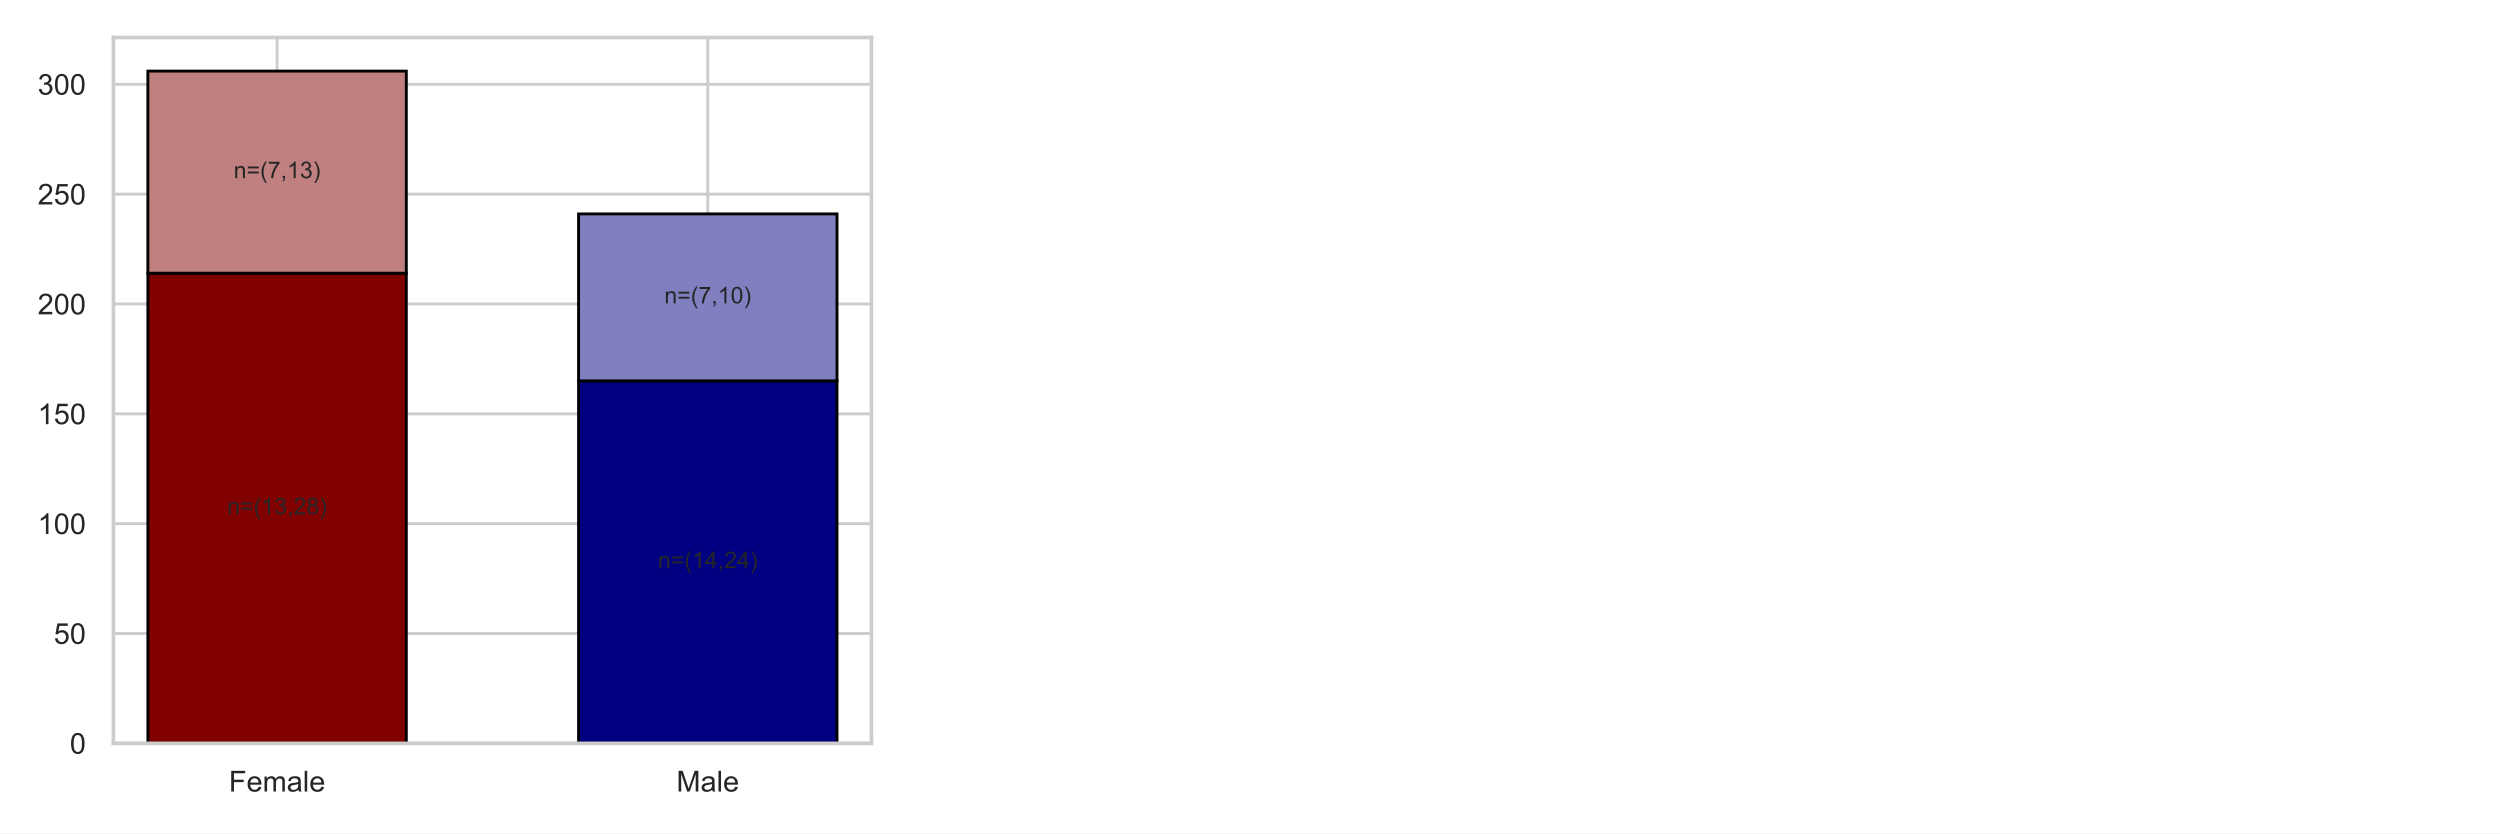
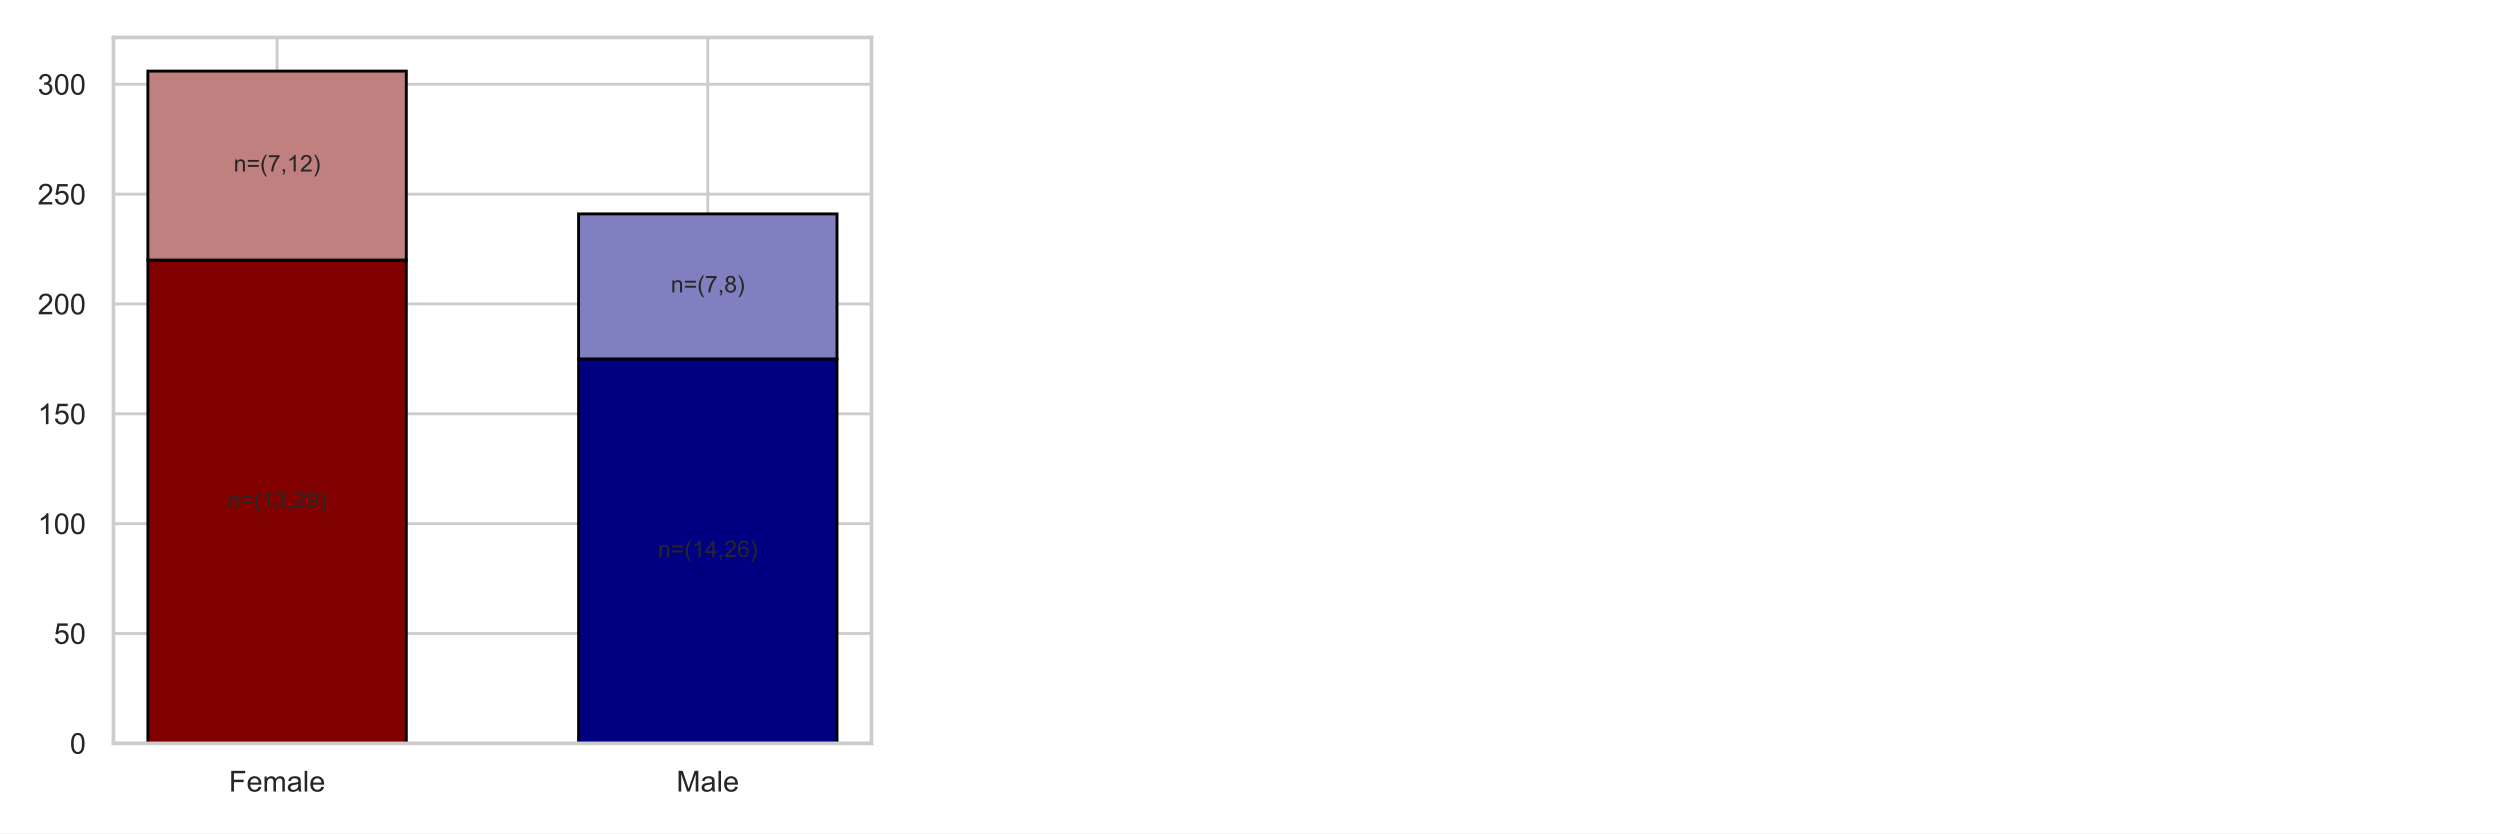
<svg xmlns="http://www.w3.org/2000/svg" xmlns:xlink="http://www.w3.org/1999/xlink" width="864pt" height="288pt" viewBox="0 0 864 288" version="1.1">
  <defs>
    <style type="text/css">*{stroke-linejoin: round; stroke-linecap: butt}</style>
  </defs>
  <g id="figure_1">
    <g id="patch_1">
      <path d="M 0 288  L 864 288  L 864 0  L 0 0  z " style="fill: #ffffff" />
    </g>
    <g id="axes_1">
      <g id="patch_2">
        <path d="M 39.2 256.9  L 301.173 256.9  L 301.173 12.96  L 39.2 12.96  z " style="fill: #ffffff" />
      </g>
      <g id="matplotlib.axis_1">
        <g id="xtick_1">
          <g id="line2d_1">
-             <path d="M 95.762 256.9  L 95.762 12.96  " clip-path="url(#p5f6c75cd1a)" style="fill: none; stroke: #cccccc; stroke-linecap: round" />
+             <path d="M 95.762 256.9  L 95.762 12.96  " clip-path="url(#p9e155474b0)" style="fill: none; stroke: #cccccc; stroke-linecap: round" />
          </g>
          <g id="text_1">
            <g style="fill: #262626" transform="translate(79.09133 273.5578) scale(0.1 -0.1)">
              <defs>
                <path id="ArialMT-46" d="M 525 0  L 525 4581  L 3616 4581  L 3616 4041  L 1131 4041  L 1131 2622  L 3281 2622  L 3281 2081  L 1131 2081  L 1131 0  L 525 0  z " transform="scale(0.015625)" />
                <path id="ArialMT-65" d="M 2694 1069  L 3275 997  Q 3138 488 2766 206  Q 2394 -75 1816 -75  Q 1088 -75 661 373  Q 234 822 234 1631  Q 234 2469 665 2931  Q 1097 3394 1784 3394  Q 2450 3394 2872 2941  Q 3294 2488 3294 1666  Q 3294 1616 3291 1516  L 816 1516  Q 847 969 1125 678  Q 1403 388 1819 388  Q 2128 388 2347 550  Q 2566 713 2694 1069  z M 847 1978  L 2700 1978  Q 2663 2397 2488 2606  Q 2219 2931 1791 2931  Q 1403 2931 1139 2672  Q 875 2413 847 1978  z " transform="scale(0.015625)" />
                <path id="ArialMT-6d" d="M 422 0  L 422 3319  L 925 3319  L 925 2853  Q 1081 3097 1340 3245  Q 1600 3394 1931 3394  Q 2300 3394 2536 3241  Q 2772 3088 2869 2813  Q 3263 3394 3894 3394  Q 4388 3394 4653 3120  Q 4919 2847 4919 2278  L 4919 0  L 4359 0  L 4359 2091  Q 4359 2428 4304 2576  Q 4250 2725 4106 2815  Q 3963 2906 3769 2906  Q 3419 2906 3187 2673  Q 2956 2441 2956 1928  L 2956 0  L 2394 0  L 2394 2156  Q 2394 2531 2256 2718  Q 2119 2906 1806 2906  Q 1569 2906 1367 2781  Q 1166 2656 1075 2415  Q 984 2175 984 1722  L 984 0  L 422 0  z " transform="scale(0.015625)" />
                <path id="ArialMT-61" d="M 2588 409  Q 2275 144 1986 34  Q 1697 -75 1366 -75  Q 819 -75 525 192  Q 231 459 231 875  Q 231 1119 342 1320  Q 453 1522 633 1644  Q 813 1766 1038 1828  Q 1203 1872 1538 1913  Q 2219 1994 2541 2106  Q 2544 2222 2544 2253  Q 2544 2597 2384 2738  Q 2169 2928 1744 2928  Q 1347 2928 1158 2789  Q 969 2650 878 2297  L 328 2372  Q 403 2725 575 2942  Q 747 3159 1072 3276  Q 1397 3394 1825 3394  Q 2250 3394 2515 3294  Q 2781 3194 2906 3042  Q 3031 2891 3081 2659  Q 3109 2516 3109 2141  L 3109 1391  Q 3109 606 3145 398  Q 3181 191 3288 0  L 2700 0  Q 2613 175 2588 409  z M 2541 1666  Q 2234 1541 1622 1453  Q 1275 1403 1131 1340  Q 988 1278 909 1158  Q 831 1038 831 891  Q 831 666 1001 516  Q 1172 366 1500 366  Q 1825 366 2078 508  Q 2331 650 2450 897  Q 2541 1088 2541 1459  L 2541 1666  z " transform="scale(0.015625)" />
                <path id="ArialMT-6c" d="M 409 0  L 409 4581  L 972 4581  L 972 0  L 409 0  z " transform="scale(0.015625)" />
              </defs>
              <use xlink:href="#ArialMT-46" />
              <use xlink:href="#ArialMT-65" transform="translate(61.08398 0)" />
              <use xlink:href="#ArialMT-6d" transform="translate(116.6992 0)" />
              <use xlink:href="#ArialMT-61" transform="translate(200 0)" />
              <use xlink:href="#ArialMT-6c" transform="translate(255.6152 0)" />
              <use xlink:href="#ArialMT-65" transform="translate(277.832 0)" />
            </g>
          </g>
        </g>
        <g id="xtick_2">
          <g id="line2d_2">
-             <path d="M 244.611 256.9  L 244.611 12.96  " clip-path="url(#p5f6c75cd1a)" style="fill: none; stroke: #cccccc; stroke-linecap: round" />
+             <path d="M 244.611 256.9  L 244.611 12.96  " clip-path="url(#p9e155474b0)" style="fill: none; stroke: #cccccc; stroke-linecap: round" />
          </g>
          <g id="text_2">
            <g style="fill: #262626" transform="translate(233.7742 273.5578) scale(0.1 -0.1)">
              <defs>
                <path id="ArialMT-4d" d="M 475 0  L 475 4581  L 1388 4581  L 2472 1338  Q 2622 884 2691 659  Q 2769 909 2934 1394  L 4031 4581  L 4847 4581  L 4847 0  L 4263 0  L 4263 3834  L 2931 0  L 2384 0  L 1059 3900  L 1059 0  L 475 0  z " transform="scale(0.015625)" />
              </defs>
              <use xlink:href="#ArialMT-4d" />
              <use xlink:href="#ArialMT-61" transform="translate(83.30078 0)" />
              <use xlink:href="#ArialMT-6c" transform="translate(138.916 0)" />
              <use xlink:href="#ArialMT-65" transform="translate(161.1328 0)" />
            </g>
          </g>
        </g>
      </g>
      <g id="matplotlib.axis_2">
        <g id="ytick_1">
          <g id="line2d_3">
-             <path d="M 39.2 256.9  L 301.173 256.9  " clip-path="url(#p5f6c75cd1a)" style="fill: none; stroke: #cccccc; stroke-linecap: round" />
+             <path d="M 39.2 256.9  L 301.173 256.9  " clip-path="url(#p9e155474b0)" style="fill: none; stroke: #cccccc; stroke-linecap: round" />
          </g>
          <g id="text_3">
            <g style="fill: #262626" transform="translate(24.13906 260.4789) scale(0.1 -0.1)">
              <defs>
                <path id="ArialMT-30" d="M 266 2259  Q 266 3072 433 3567  Q 600 4063 929 4331  Q 1259 4600 1759 4600  Q 2128 4600 2406 4451  Q 2684 4303 2865 4023  Q 3047 3744 3150 3342  Q 3253 2941 3253 2259  Q 3253 1453 3087 958  Q 2922 463 2592 192  Q 2263 -78 1759 -78  Q 1097 -78 719 397  Q 266 969 266 2259  z M 844 2259  Q 844 1131 1108 757  Q 1372 384 1759 384  Q 2147 384 2411 759  Q 2675 1134 2675 2259  Q 2675 3391 2411 3762  Q 2147 4134 1753 4134  Q 1366 4134 1134 3806  Q 844 3388 844 2259  z " transform="scale(0.015625)" />
              </defs>
              <use xlink:href="#ArialMT-30" />
            </g>
          </g>
        </g>
        <g id="ytick_2">
          <g id="line2d_4">
-             <path d="M 39.2 218.939  L 301.173 218.939  " clip-path="url(#p5f6c75cd1a)" style="fill: none; stroke: #cccccc; stroke-linecap: round" />
+             <path d="M 39.2 218.939  L 301.173 218.939  " clip-path="url(#p9e155474b0)" style="fill: none; stroke: #cccccc; stroke-linecap: round" />
          </g>
          <g id="text_4">
            <g style="fill: #262626" transform="translate(18.57812 222.5175) scale(0.1 -0.1)">
              <defs>
                <path id="ArialMT-35" d="M 266 1200  L 856 1250  Q 922 819 1161 601  Q 1400 384 1738 384  Q 2144 384 2425 690  Q 2706 997 2706 1503  Q 2706 1984 2436 2262  Q 2166 2541 1728 2541  Q 1456 2541 1237 2417  Q 1019 2294 894 2097  L 366 2166  L 809 4519  L 3088 4519  L 3088 3981  L 1259 3981  L 1013 2750  Q 1425 3038 1878 3038  Q 2478 3038 2890 2622  Q 3303 2206 3303 1553  Q 3303 931 2941 478  Q 2500 -78 1738 -78  Q 1113 -78 717 272  Q 322 622 266 1200  z " transform="scale(0.015625)" />
              </defs>
              <use xlink:href="#ArialMT-35" />
              <use xlink:href="#ArialMT-30" transform="translate(55.61523 0)" />
            </g>
          </g>
        </g>
        <g id="ytick_3">
          <g id="line2d_5">
-             <path d="M 39.2 180.977  L 301.173 180.977  " clip-path="url(#p5f6c75cd1a)" style="fill: none; stroke: #cccccc; stroke-linecap: round" />
+             <path d="M 39.2 180.977  L 301.173 180.977  " clip-path="url(#p9e155474b0)" style="fill: none; stroke: #cccccc; stroke-linecap: round" />
          </g>
          <g id="text_5">
            <g style="fill: #262626" transform="translate(13.01719 184.5561) scale(0.1 -0.1)">
              <defs>
                <path id="ArialMT-31" d="M 2384 0  L 1822 0  L 1822 3584  Q 1619 3391 1289 3197  Q 959 3003 697 2906  L 697 3450  Q 1169 3672 1522 3987  Q 1875 4303 2022 4600  L 2384 4600  L 2384 0  z " transform="scale(0.015625)" />
              </defs>
              <use xlink:href="#ArialMT-31" />
              <use xlink:href="#ArialMT-30" transform="translate(55.61523 0)" />
              <use xlink:href="#ArialMT-30" transform="translate(111.2305 0)" />
            </g>
          </g>
        </g>
        <g id="ytick_4">
          <g id="line2d_6">
-             <path d="M 39.2 143.016  L 301.173 143.016  " clip-path="url(#p5f6c75cd1a)" style="fill: none; stroke: #cccccc; stroke-linecap: round" />
+             <path d="M 39.2 143.016  L 301.173 143.016  " clip-path="url(#p9e155474b0)" style="fill: none; stroke: #cccccc; stroke-linecap: round" />
          </g>
          <g id="text_6">
            <g style="fill: #262626" transform="translate(13.01719 146.5947) scale(0.1 -0.1)">
              <use xlink:href="#ArialMT-31" />
              <use xlink:href="#ArialMT-35" transform="translate(55.61523 0)" />
              <use xlink:href="#ArialMT-30" transform="translate(111.2305 0)" />
            </g>
          </g>
        </g>
        <g id="ytick_5">
          <g id="line2d_7">
-             <path d="M 39.2 105.054  L 301.173 105.054  " clip-path="url(#p5f6c75cd1a)" style="fill: none; stroke: #cccccc; stroke-linecap: round" />
+             <path d="M 39.2 105.054  L 301.173 105.054  " clip-path="url(#p9e155474b0)" style="fill: none; stroke: #cccccc; stroke-linecap: round" />
          </g>
          <g id="text_7">
            <g style="fill: #262626" transform="translate(13.01719 108.6333) scale(0.1 -0.1)">
              <defs>
                <path id="ArialMT-32" d="M 3222 541  L 3222 0  L 194 0  Q 188 203 259 391  Q 375 700 629 1000  Q 884 1300 1366 1694  Q 2113 2306 2375 2664  Q 2638 3022 2638 3341  Q 2638 3675 2398 3904  Q 2159 4134 1775 4134  Q 1369 4134 1125 3890  Q 881 3647 878 3216  L 300 3275  Q 359 3922 746 4261  Q 1134 4600 1788 4600  Q 2447 4600 2831 4234  Q 3216 3869 3216 3328  Q 3216 3053 3103 2787  Q 2991 2522 2730 2228  Q 2469 1934 1863 1422  Q 1356 997 1212 845  Q 1069 694 975 541  L 3222 541  z " transform="scale(0.015625)" />
              </defs>
              <use xlink:href="#ArialMT-32" />
              <use xlink:href="#ArialMT-30" transform="translate(55.61523 0)" />
              <use xlink:href="#ArialMT-30" transform="translate(111.2305 0)" />
            </g>
          </g>
        </g>
        <g id="ytick_6">
          <g id="line2d_8">
-             <path d="M 39.2 67.093  L 301.173 67.093  " clip-path="url(#p5f6c75cd1a)" style="fill: none; stroke: #cccccc; stroke-linecap: round" />
+             <path d="M 39.2 67.093  L 301.173 67.093  " clip-path="url(#p9e155474b0)" style="fill: none; stroke: #cccccc; stroke-linecap: round" />
          </g>
          <g id="text_8">
            <g style="fill: #262626" transform="translate(13.01719 70.67187) scale(0.1 -0.1)">
              <use xlink:href="#ArialMT-32" />
              <use xlink:href="#ArialMT-35" transform="translate(55.61523 0)" />
              <use xlink:href="#ArialMT-30" transform="translate(111.2305 0)" />
            </g>
          </g>
        </g>
        <g id="ytick_7">
          <g id="line2d_9">
-             <path d="M 39.2 29.132  L 301.173 29.132  " clip-path="url(#p5f6c75cd1a)" style="fill: none; stroke: #cccccc; stroke-linecap: round" />
+             <path d="M 39.2 29.132  L 301.173 29.132  " clip-path="url(#p9e155474b0)" style="fill: none; stroke: #cccccc; stroke-linecap: round" />
          </g>
          <g id="text_9">
            <g style="fill: #262626" transform="translate(13.01719 32.71047) scale(0.1 -0.1)">
              <defs>
                <path id="ArialMT-33" d="M 269 1209  L 831 1284  Q 928 806 1161 595  Q 1394 384 1728 384  Q 2125 384 2398 659  Q 2672 934 2672 1341  Q 2672 1728 2419 1979  Q 2166 2231 1775 2231  Q 1616 2231 1378 2169  L 1441 2663  Q 1497 2656 1531 2656  Q 1891 2656 2178 2843  Q 2466 3031 2466 3422  Q 2466 3731 2256 3934  Q 2047 4138 1716 4138  Q 1388 4138 1169 3931  Q 950 3725 888 3313  L 325 3413  Q 428 3978 793 4289  Q 1159 4600 1703 4600  Q 2078 4600 2393 4439  Q 2709 4278 2876 4000  Q 3044 3722 3044 3409  Q 3044 3113 2884 2869  Q 2725 2625 2413 2481  Q 2819 2388 3044 2092  Q 3269 1797 3269 1353  Q 3269 753 2831 336  Q 2394 -81 1725 -81  Q 1122 -81 723 278  Q 325 638 269 1209  z " transform="scale(0.015625)" />
              </defs>
              <use xlink:href="#ArialMT-33" />
              <use xlink:href="#ArialMT-30" transform="translate(55.61523 0)" />
              <use xlink:href="#ArialMT-30" transform="translate(111.2305 0)" />
            </g>
          </g>
        </g>
      </g>
      <g id="patch_3">
-         <path d="M 51.108 256.9  L 140.417 256.9  L 140.417 94.425  L 51.108 94.425  z " clip-path="url(#p5f6c75cd1a)" style="fill: #800000; stroke: #000000; stroke-linejoin: miter" />
+         <path d="M 51.108 256.9  L 140.417 256.9  L 140.417 89.87  L 51.108 89.87  z " clip-path="url(#p9e155474b0)" style="fill: #800000; stroke: #000000; stroke-linejoin: miter" />
      </g>
      <g id="patch_4">
-         <path d="M 199.956 256.9  L 289.265 256.9  L 289.265 131.627  L 199.956 131.627  z " clip-path="url(#p5f6c75cd1a)" style="fill: #000080; stroke: #000000; stroke-linejoin: miter" />
+         <path d="M 199.956 256.9  L 289.265 256.9  L 289.265 124.035  L 199.956 124.035  z " clip-path="url(#p9e155474b0)" style="fill: #000080; stroke: #000000; stroke-linejoin: miter" />
      </g>
      <g id="patch_5">
-         <path d="M 51.108 94.425  L 140.417 94.425  L 140.417 24.576  L 51.108 24.576  z " clip-path="url(#p5f6c75cd1a)" style="fill: #c08080; stroke: #000000; stroke-linejoin: miter" />
+         <path d="M 51.108 89.87  L 140.417 89.87  L 140.417 24.576  L 51.108 24.576  z " clip-path="url(#p9e155474b0)" style="fill: #c08080; stroke: #000000; stroke-linejoin: miter" />
      </g>
      <g id="patch_6">
-         <path d="M 199.956 131.627  L 289.265 131.627  L 289.265 73.926  L 199.956 73.926  z " clip-path="url(#p5f6c75cd1a)" style="fill: #8080c0; stroke: #000000; stroke-linejoin: miter" />
+         <path d="M 199.956 124.035  L 289.265 124.035  L 289.265 73.926  L 199.956 73.926  z " clip-path="url(#p9e155474b0)" style="fill: #8080c0; stroke: #000000; stroke-linejoin: miter" />
      </g>
      <g id="patch_7">
        <path d="M 39.2 256.9  L 39.2 12.96  " style="fill: none; stroke: #cccccc; stroke-width: 1.25; stroke-linejoin: miter; stroke-linecap: square" />
      </g>
      <g id="patch_8">
        <path d="M 301.173 256.9  L 301.173 12.96  " style="fill: none; stroke: #cccccc; stroke-width: 1.25; stroke-linejoin: miter; stroke-linecap: square" />
      </g>
      <g id="patch_9">
        <path d="M 39.2 256.9  L 301.173 256.9  " style="fill: none; stroke: #cccccc; stroke-width: 1.25; stroke-linejoin: miter; stroke-linecap: square" />
      </g>
      <g id="patch_10">
        <path d="M 39.2 12.96  L 301.173 12.96  " style="fill: none; stroke: #cccccc; stroke-width: 1.25; stroke-linejoin: miter; stroke-linecap: square" />
      </g>
      <g id="text_10">
-         <g style="fill: #262626" transform="translate(78.5293 177.7326) scale(0.08 -0.08)">
+         <g style="fill: #262626" transform="translate(78.5293 175.4549) scale(0.08 -0.08)">
          <defs>
            <path id="ArialMT-6e" d="M 422 0  L 422 3319  L 928 3319  L 928 2847  Q 1294 3394 1984 3394  Q 2284 3394 2536 3286  Q 2788 3178 2913 3003  Q 3038 2828 3088 2588  Q 3119 2431 3119 2041  L 3119 0  L 2556 0  L 2556 2019  Q 2556 2363 2490 2533  Q 2425 2703 2258 2804  Q 2091 2906 1866 2906  Q 1506 2906 1245 2678  Q 984 2450 984 1813  L 984 0  L 422 0  z " transform="scale(0.015625)" />
            <path id="ArialMT-3d" d="M 3381 2694  L 356 2694  L 356 3219  L 3381 3219  L 3381 2694  z M 3381 1303  L 356 1303  L 356 1828  L 3381 1828  L 3381 1303  z " transform="scale(0.015625)" />
            <path id="ArialMT-28" d="M 1497 -1347  Q 1031 -759 709 28  Q 388 816 388 1659  Q 388 2403 628 3084  Q 909 3875 1497 4659  L 1900 4659  Q 1522 4009 1400 3731  Q 1209 3300 1100 2831  Q 966 2247 966 1656  Q 966 153 1900 -1347  L 1497 -1347  z " transform="scale(0.015625)" />
            <path id="ArialMT-2c" d="M 569 0  L 569 641  L 1209 641  L 1209 0  Q 1209 -353 1084 -570  Q 959 -788 688 -906  L 531 -666  Q 709 -588 793 -436  Q 878 -284 888 0  L 569 0  z " transform="scale(0.015625)" />
-             <path id="ArialMT-38" d="M 1131 2484  Q 781 2613 612 2850  Q 444 3088 444 3419  Q 444 3919 803 4259  Q 1163 4600 1759 4600  Q 2359 4600 2725 4251  Q 3091 3903 3091 3403  Q 3091 3084 2923 2848  Q 2756 2613 2416 2484  Q 2838 2347 3058 2040  Q 3278 1734 3278 1309  Q 3278 722 2862 322  Q 2447 -78 1769 -78  Q 1091 -78 675 323  Q 259 725 259 1325  Q 259 1772 486 2073  Q 713 2375 1131 2484  z M 1019 3438  Q 1019 3113 1228 2906  Q 1438 2700 1772 2700  Q 2097 2700 2305 2904  Q 2513 3109 2513 3406  Q 2513 3716 2298 3927  Q 2084 4138 1766 4138  Q 1444 4138 1231 3931  Q 1019 3725 1019 3438  z M 838 1322  Q 838 1081 952 856  Q 1066 631 1291 507  Q 1516 384 1775 384  Q 2178 384 2440 643  Q 2703 903 2703 1303  Q 2703 1709 2433 1975  Q 2163 2241 1756 2241  Q 1359 2241 1098 1978  Q 838 1716 838 1322  z " transform="scale(0.015625)" />
+             <path id="ArialMT-39" d="M 350 1059  L 891 1109  Q 959 728 1153 556  Q 1347 384 1650 384  Q 1909 384 2104 503  Q 2300 622 2425 820  Q 2550 1019 2634 1356  Q 2719 1694 2719 2044  Q 2719 2081 2716 2156  Q 2547 1888 2255 1720  Q 1963 1553 1622 1553  Q 1053 1553 659 1965  Q 266 2378 266 3053  Q 266 3750 677 4175  Q 1088 4600 1706 4600  Q 2153 4600 2523 4359  Q 2894 4119 3086 3673  Q 3278 3228 3278 2384  Q 3278 1506 3087 986  Q 2897 466 2520 194  Q 2144 -78 1638 -78  Q 1100 -78 759 220  Q 419 519 350 1059  z M 2653 3081  Q 2653 3566 2395 3850  Q 2138 4134 1775 4134  Q 1400 4134 1122 3828  Q 844 3522 844 3034  Q 844 2597 1108 2323  Q 1372 2050 1759 2050  Q 2150 2050 2401 2323  Q 2653 2597 2653 3081  z " transform="scale(0.015625)" />
            <path id="ArialMT-29" d="M 791 -1347  L 388 -1347  Q 1322 153 1322 1656  Q 1322 2244 1188 2822  Q 1081 3291 891 3722  Q 769 4003 388 4659  L 791 4659  Q 1378 3875 1659 3084  Q 1900 2403 1900 1659  Q 1900 816 1576 28  Q 1253 -759 791 -1347  z " transform="scale(0.015625)" />
          </defs>
          <use xlink:href="#ArialMT-6e" />
          <use xlink:href="#ArialMT-3d" transform="translate(55.61523 0)" />
          <use xlink:href="#ArialMT-28" transform="translate(114.0137 0)" />
          <use xlink:href="#ArialMT-31" transform="translate(147.3145 0)" />
          <use xlink:href="#ArialMT-33" transform="translate(202.9297 0)" />
          <use xlink:href="#ArialMT-2c" transform="translate(258.5449 0)" />
          <use xlink:href="#ArialMT-32" transform="translate(286.3281 0)" />
-           <use xlink:href="#ArialMT-38" transform="translate(341.9434 0)" />
+           <use xlink:href="#ArialMT-39" transform="translate(341.9434 0)" />
          <use xlink:href="#ArialMT-29" transform="translate(397.5586 0)" />
        </g>
      </g>
      <g id="text_11">
-         <g style="fill: #262626" transform="translate(227.3778 196.3337) scale(0.08 -0.08)">
+         <g style="fill: #262626" transform="translate(227.3778 192.5375) scale(0.08 -0.08)">
          <defs>
            <path id="ArialMT-34" d="M 2069 0  L 2069 1097  L 81 1097  L 81 1613  L 2172 4581  L 2631 4581  L 2631 1613  L 3250 1613  L 3250 1097  L 2631 1097  L 2631 0  L 2069 0  z M 2069 1613  L 2069 3678  L 634 1613  L 2069 1613  z " transform="scale(0.015625)" />
+             <path id="ArialMT-36" d="M 3184 3459  L 2625 3416  Q 2550 3747 2413 3897  Q 2184 4138 1850 4138  Q 1581 4138 1378 3988  Q 1113 3794 959 3422  Q 806 3050 800 2363  Q 1003 2672 1297 2822  Q 1591 2972 1913 2972  Q 2475 2972 2870 2558  Q 3266 2144 3266 1488  Q 3266 1056 3080 686  Q 2894 316 2569 119  Q 2244 -78 1831 -78  Q 1128 -78 684 439  Q 241 956 241 2144  Q 241 3472 731 4075  Q 1159 4600 1884 4600  Q 2425 4600 2770 4297  Q 3116 3994 3184 3459  z M 888 1484  Q 888 1194 1011 928  Q 1134 663 1356 523  Q 1578 384 1822 384  Q 2178 384 2434 671  Q 2691 959 2691 1453  Q 2691 1928 2437 2201  Q 2184 2475 1800 2475  Q 1419 2475 1153 2201  Q 888 1928 888 1484  z " transform="scale(0.015625)" />
          </defs>
          <use xlink:href="#ArialMT-6e" />
          <use xlink:href="#ArialMT-3d" transform="translate(55.61523 0)" />
          <use xlink:href="#ArialMT-28" transform="translate(114.0137 0)" />
          <use xlink:href="#ArialMT-31" transform="translate(147.3145 0)" />
          <use xlink:href="#ArialMT-34" transform="translate(202.9297 0)" />
          <use xlink:href="#ArialMT-2c" transform="translate(258.5449 0)" />
          <use xlink:href="#ArialMT-32" transform="translate(286.3281 0)" />
-           <use xlink:href="#ArialMT-34" transform="translate(341.9434 0)" />
+           <use xlink:href="#ArialMT-36" transform="translate(341.9434 0)" />
          <use xlink:href="#ArialMT-29" transform="translate(397.5586 0)" />
        </g>
      </g>
      <g id="text_12">
-         <g style="fill: #262626" transform="translate(80.75367 61.57068) scale(0.08 -0.08)">
+         <g style="fill: #262626" transform="translate(80.75367 59.293) scale(0.08 -0.08)">
          <defs>
            <path id="ArialMT-37" d="M 303 3981  L 303 4522  L 3269 4522  L 3269 4084  Q 2831 3619 2401 2847  Q 1972 2075 1738 1259  Q 1569 684 1522 0  L 944 0  Q 953 541 1156 1306  Q 1359 2072 1739 2783  Q 2119 3494 2547 3981  L 303 3981  z " transform="scale(0.015625)" />
          </defs>
          <use xlink:href="#ArialMT-6e" />
          <use xlink:href="#ArialMT-3d" transform="translate(55.61523 0)" />
          <use xlink:href="#ArialMT-28" transform="translate(114.0137 0)" />
          <use xlink:href="#ArialMT-37" transform="translate(147.3145 0)" />
          <use xlink:href="#ArialMT-2c" transform="translate(202.9297 0)" />
          <use xlink:href="#ArialMT-31" transform="translate(230.7129 0)" />
-           <use xlink:href="#ArialMT-33" transform="translate(286.3281 0)" />
+           <use xlink:href="#ArialMT-32" transform="translate(286.3281 0)" />
          <use xlink:href="#ArialMT-29" transform="translate(341.9434 0)" />
        </g>
      </g>
      <g id="text_13">
-         <g style="fill: #262626" transform="translate(229.6022 104.8467) scale(0.08 -0.08)">
+         <g style="fill: #262626" transform="translate(231.8265 101.0505) scale(0.08 -0.08)">
+           <defs>
+             <path id="ArialMT-38" d="M 1131 2484  Q 781 2613 612 2850  Q 444 3088 444 3419  Q 444 3919 803 4259  Q 1163 4600 1759 4600  Q 2359 4600 2725 4251  Q 3091 3903 3091 3403  Q 3091 3084 2923 2848  Q 2756 2613 2416 2484  Q 2838 2347 3058 2040  Q 3278 1734 3278 1309  Q 3278 722 2862 322  Q 2447 -78 1769 -78  Q 1091 -78 675 323  Q 259 725 259 1325  Q 259 1772 486 2073  Q 713 2375 1131 2484  z M 1019 3438  Q 1019 3113 1228 2906  Q 1438 2700 1772 2700  Q 2097 2700 2305 2904  Q 2513 3109 2513 3406  Q 2513 3716 2298 3927  Q 2084 4138 1766 4138  Q 1444 4138 1231 3931  Q 1019 3725 1019 3438  z M 838 1322  Q 838 1081 952 856  Q 1066 631 1291 507  Q 1516 384 1775 384  Q 2178 384 2440 643  Q 2703 903 2703 1303  Q 2703 1709 2433 1975  Q 2163 2241 1756 2241  Q 1359 2241 1098 1978  Q 838 1716 838 1322  z " transform="scale(0.015625)" />
+           </defs>
          <use xlink:href="#ArialMT-6e" />
          <use xlink:href="#ArialMT-3d" transform="translate(55.61523 0)" />
          <use xlink:href="#ArialMT-28" transform="translate(114.0137 0)" />
          <use xlink:href="#ArialMT-37" transform="translate(147.3145 0)" />
          <use xlink:href="#ArialMT-2c" transform="translate(202.9297 0)" />
-           <use xlink:href="#ArialMT-31" transform="translate(230.7129 0)" />
-           <use xlink:href="#ArialMT-30" transform="translate(286.3281 0)" />
-           <use xlink:href="#ArialMT-29" transform="translate(341.9434 0)" />
+           <use xlink:href="#ArialMT-38" transform="translate(230.7129 0)" />
+           <use xlink:href="#ArialMT-29" transform="translate(286.3281 0)" />
        </g>
      </g>
    </g>
    <g id="axes_2" />
    <g id="axes_3" />
  </g>
  <defs>
-     <clipPath id="p5f6c75cd1a">
+     <clipPath id="p9e155474b0">
      <rect x="39.2" y="12.96" width="261.973" height="243.94" />
    </clipPath>
  </defs>
</svg>
